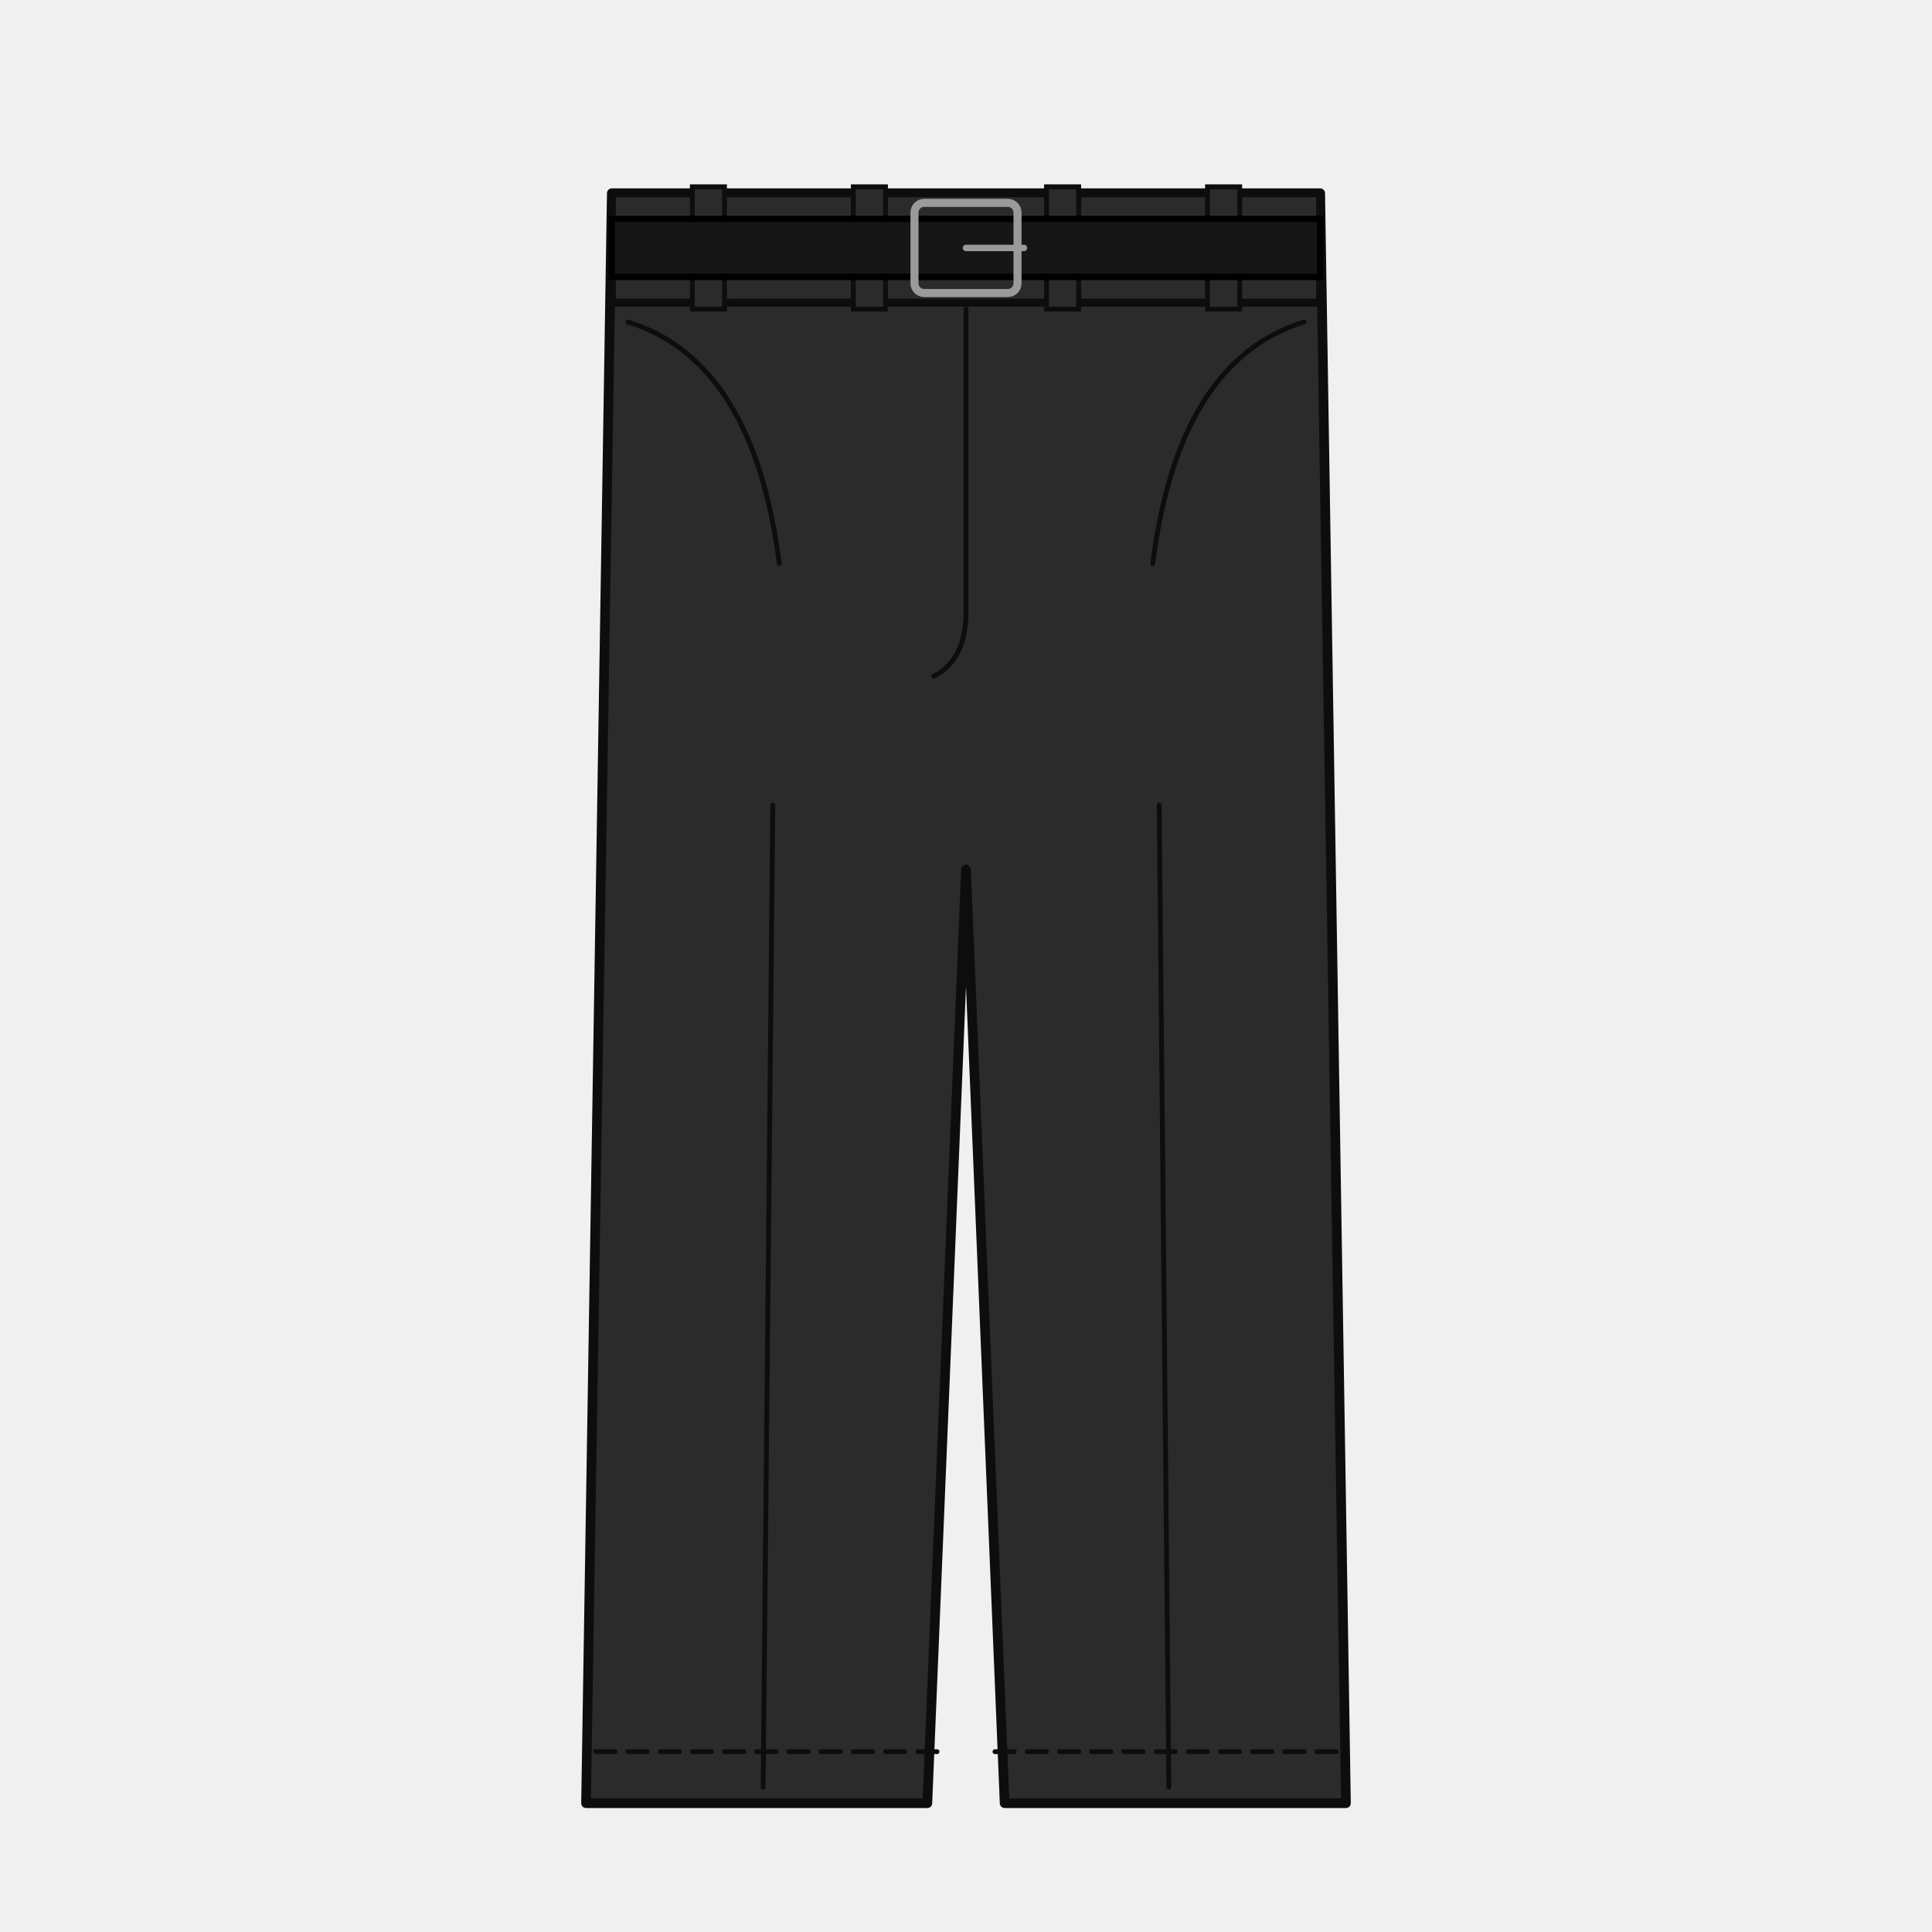
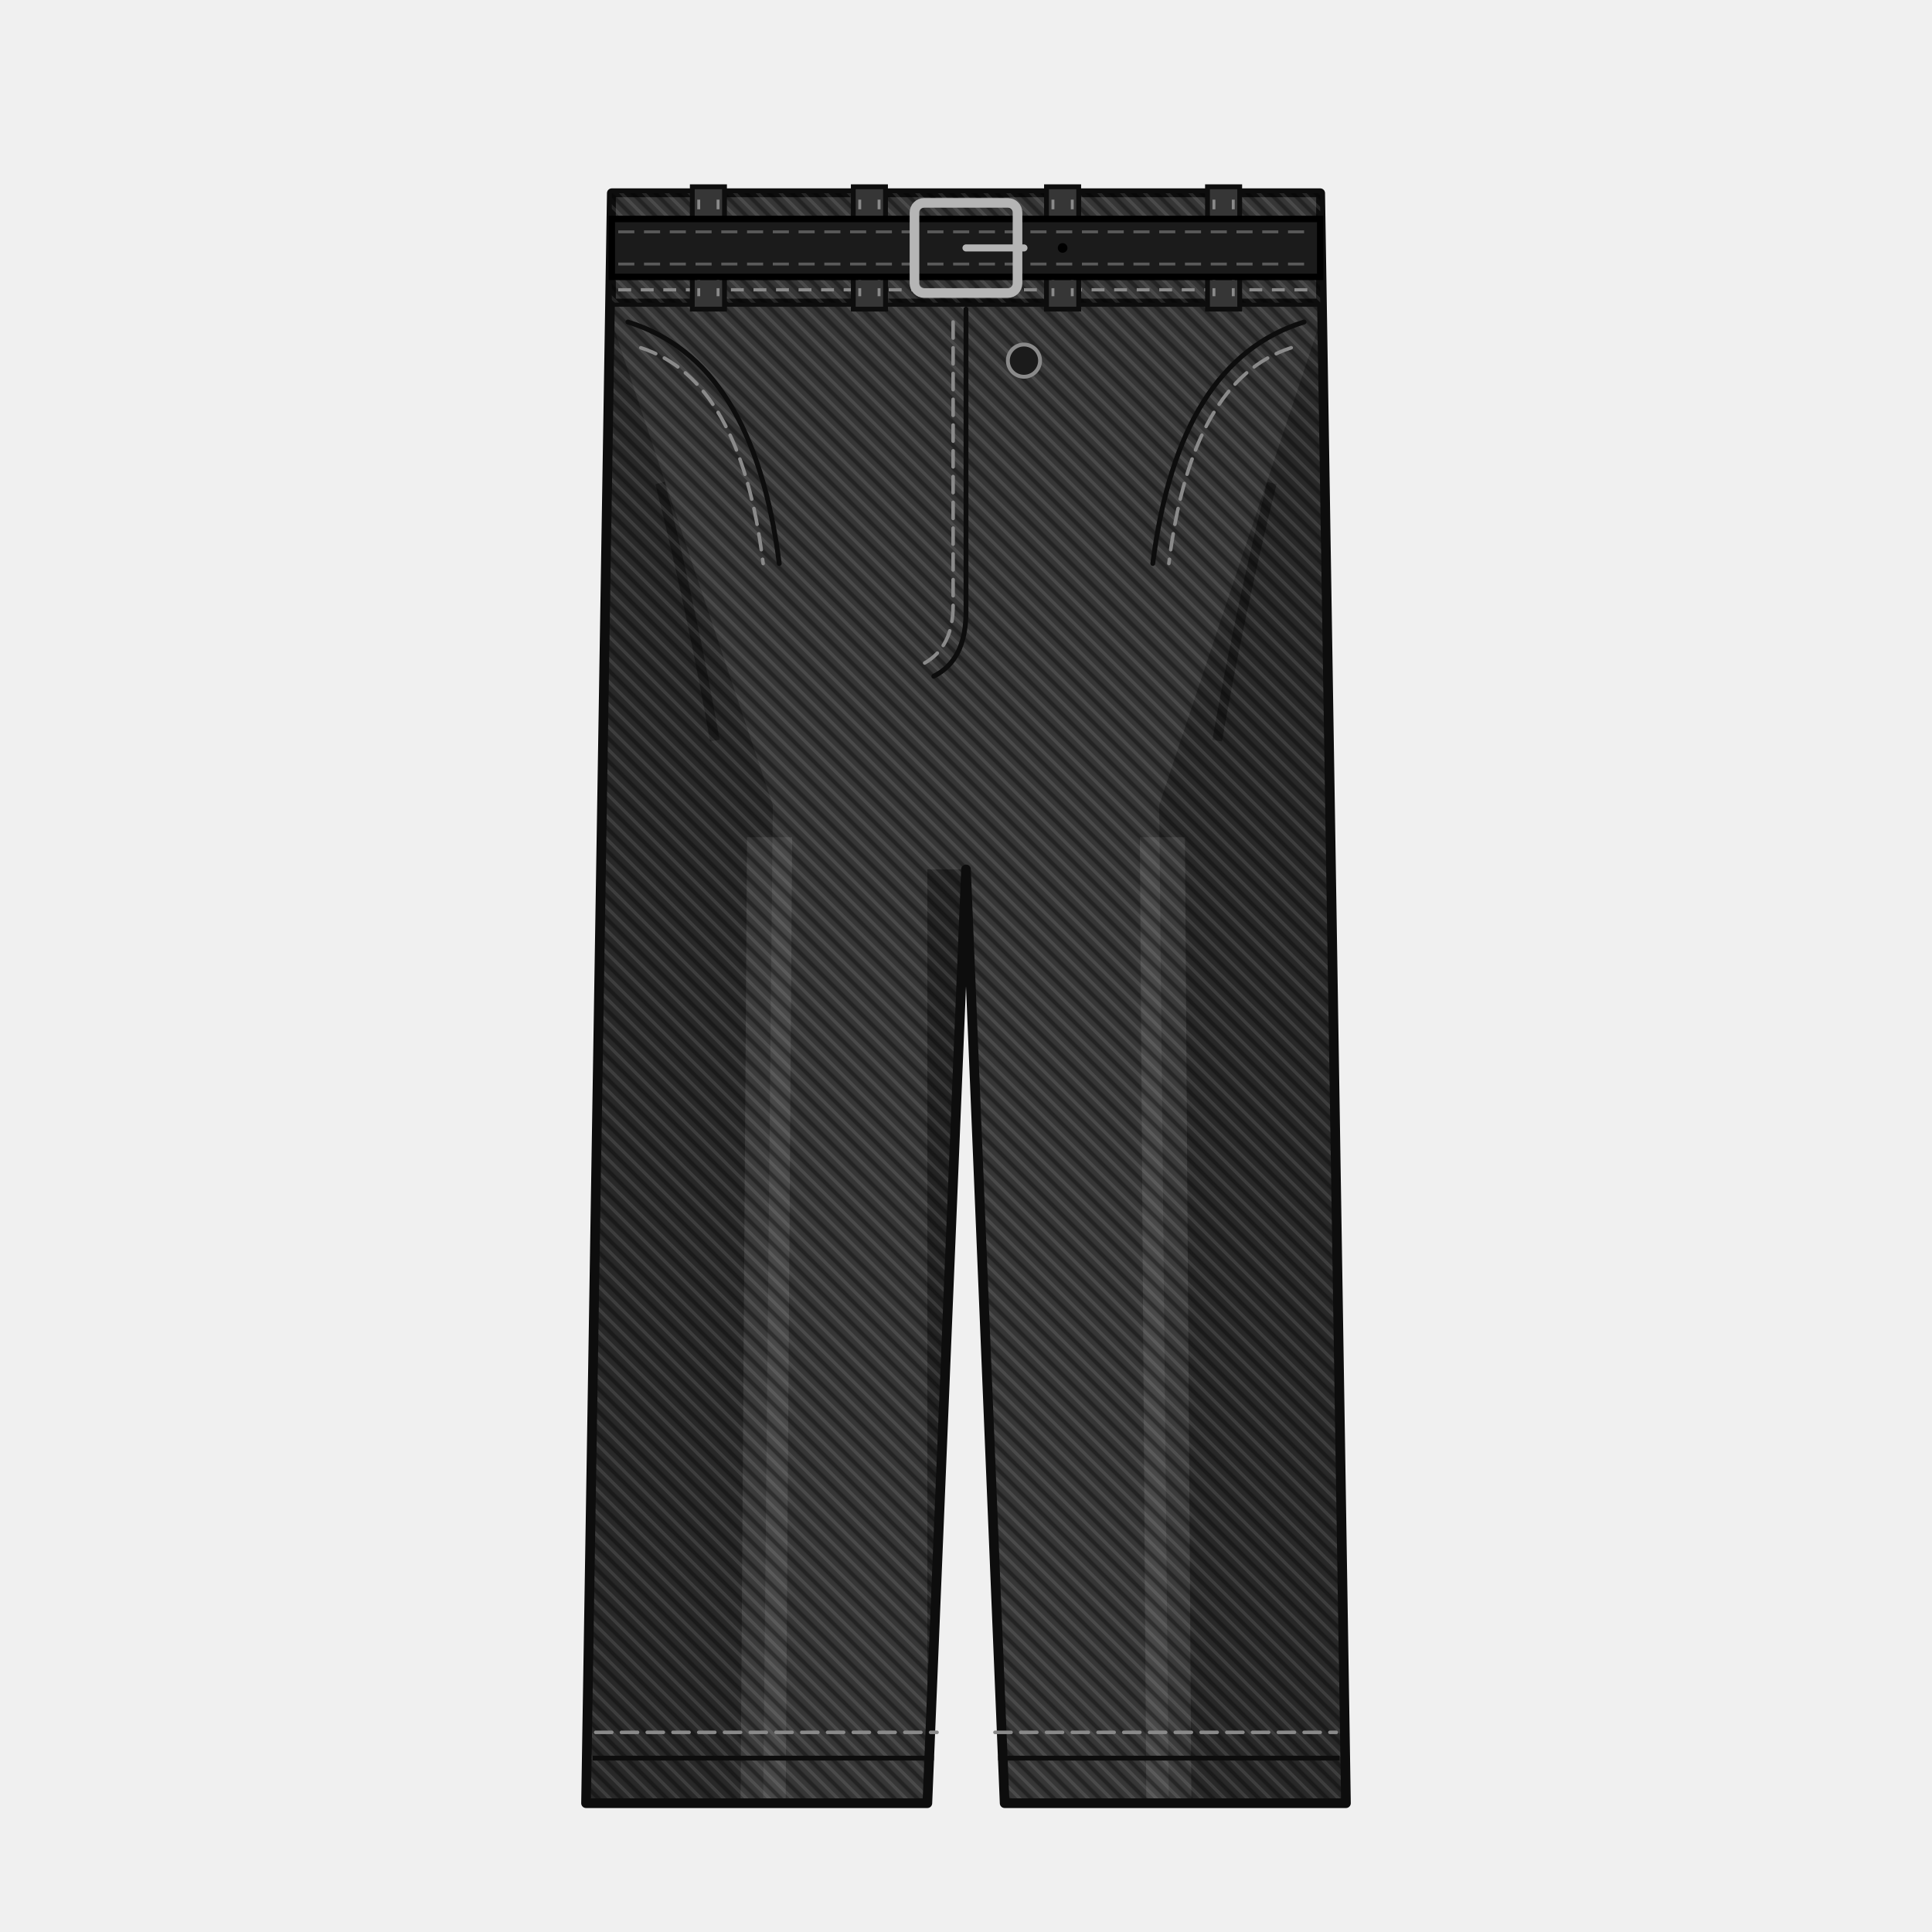
<svg xmlns="http://www.w3.org/2000/svg" width="600" height="600" viewBox="0 0 600 600" role="img">
-   <path d="M190 60 L410 60 L418 560 L312 560 L300 270 L288 560 L182 560 Z" fill="#2B2B2B" stroke="#0D0D0D" stroke-width="3" stroke-linejoin="round" />
-   <path d="M190 60 L410 60 L410 94 L190 94 Z" fill="#2B2B2B" stroke="#0D0D0D" stroke-width="2.5" stroke-linejoin="round" />
-   <g fill="#2B2B2B" stroke="#0D0D0D" stroke-width="1.5">
+   <defs>
+     <pattern id="gabardina" width="5" height="5" patternUnits="userSpaceOnUse" patternTransform="rotate(45)">
+       <path d="M0 1 H5" stroke="#FFFFFF" stroke-opacity="0.10" stroke-width="1" />
+       <path d="M0 3.5 H5" stroke="#000000" stroke-opacity="0.35" stroke-width="1.2" />
+     </pattern>
+     <clipPath id="prenda">
+       <path d="M190 60 L410 60 L418 560 L312 560 L300 270 L288 560 L182 560 Z" />
+     </clipPath>
+   </defs>
+   <g clip-path="url(#prenda)">
+     <rect x="170" y="50" width="260" height="520" fill="#363636" />
+     <path d="M190 100 L240 250 L237 560 L182 560 Z" fill="#1E1E1E" fill-opacity="0.6" />
+     <path d="M410 100 L360 250 L363 560 L418 560 Z" fill="#1E1E1E" fill-opacity="0.6" />
+     <path d="M232 260 L246 260 L244 560 L230 560 Z" fill="#FFFFFF" fill-opacity="0.09" />
+     <path d="M354 260 L368 260 L370 560 L356 560 Z" fill="#FFFFFF" fill-opacity="0.09" />
+     <path d="M288 270 L300 270 L312 560 L288 560 Z" fill="#000000" fill-opacity="0.35" />
+     <path d="M205 150 Q215 190 222 230" stroke="#000000" stroke-opacity="0.35" stroke-width="3" fill="none" />
+     <path d="M395 150 Q385 190 378 230" stroke="#000000" stroke-opacity="0.35" stroke-width="3" fill="none" />
+     <rect x="170" y="50" width="260" height="520" fill="url(#gabardina)" />
+   </g>
+   <path d="M190 60 L410 60 L418 560 L312 560 L300 270 L288 560 L182 560 Z" fill="none" stroke="#0D0D0D" stroke-width="3" stroke-linejoin="round" />
+   <path d="M190 60 L410 60 L410 94 L190 94 Z" fill="#363636" stroke="#0D0D0D" stroke-width="2.5" stroke-linejoin="round" />
+   <rect x="190" y="60" width="220" height="34" fill="url(#gabardina)" />
+   <path d="M192 90 L408 90" stroke="#8A8A8A" stroke-width="1" stroke-dasharray="4 3" fill="none" />
+   <g fill="#363636" stroke="#0D0D0D" stroke-width="1.5">
    <rect x="215" y="58" width="10" height="38" />
    <rect x="265" y="58" width="10" height="38" />
    <rect x="325" y="58" width="10" height="38" />
    <rect x="375" y="58" width="10" height="38" />
  </g>
-   <rect x="190" y="68" width="220" height="18" fill="#161616" stroke="#000000" stroke-width="2" />
-   <rect x="284" y="63" width="32" height="28" rx="3" fill="none" stroke="#9A9A9A" stroke-width="2.5" />
-   <path d="M300 77 L318 77" stroke="#9A9A9A" stroke-width="2" stroke-linecap="round" />
+   <g stroke="#8A8A8A" stroke-width="0.9" stroke-dasharray="3 2.5" fill="none">
+     <path d="M217 62 V92" />
+     <path d="M223 62 V92" />
+     <path d="M267 62 V92" />
+     <path d="M273 62 V92" />
+     <path d="M327 62 V92" />
+     <path d="M333 62 V92" />
+     <path d="M377 62 V92" />
+     <path d="M383 62 V92" />
+   </g>
+   <rect x="190" y="68" width="220" height="18" fill="#1B1B1B" stroke="#000000" stroke-width="2" />
+   <path d="M192 72 L408 72 M192 82 L408 82" stroke="#5A5A5A" stroke-width="0.9" stroke-dasharray="5 3" fill="none" />
+   <rect x="284" y="63" width="32" height="28" rx="3" fill="none" stroke="#B5B5B5" stroke-width="3" />
+   <path d="M300 77 L318 77" stroke="#B5B5B5" stroke-width="2.2" stroke-linecap="round" />
+   <circle cx="330" cy="77" r="1.5" fill="#000000" />
  <g fill="none" stroke="#0D0D0D" stroke-width="1.5" stroke-linecap="round" stroke-linejoin="round">
    <path d="M300 96 L300 190 Q300 205 290 210" />
    <path d="M195 100 Q234 112 242 175" />
    <path d="M405 100 Q366 112 358 175" />
-     <path d="M240 250 L237 555" />
-     <path d="M360 250 L363 555" />
-     <path d="M185 544 L291 544" stroke-dasharray="6 4" />
-     <path d="M309 544 L415 544" stroke-dasharray="6 4" />
  </g>
+   <g fill="none" stroke="#8A8A8A" stroke-width="1.1" stroke-dasharray="5 3" stroke-linecap="round" stroke-linejoin="round">
+     <path d="M296 100 L296 188 Q296 201 287 206" />
+     <path d="M199 108 Q230 118 237 175" />
+     <path d="M401 108 Q370 118 363 175" />
+     <path d="M185 538 L291 538" />
+     <path d="M309 538 L415 538" />
+   </g>
+   <g fill="none" stroke="#0D0D0D" stroke-width="1.5">
+     <path d="M184 546 L290 546" />
+     <path d="M310 546 L416 546" />
+   </g>
+   <circle cx="318" cy="112" r="5" fill="#1B1B1B" stroke="#8A8A8A" stroke-width="1.2" />
</svg>
